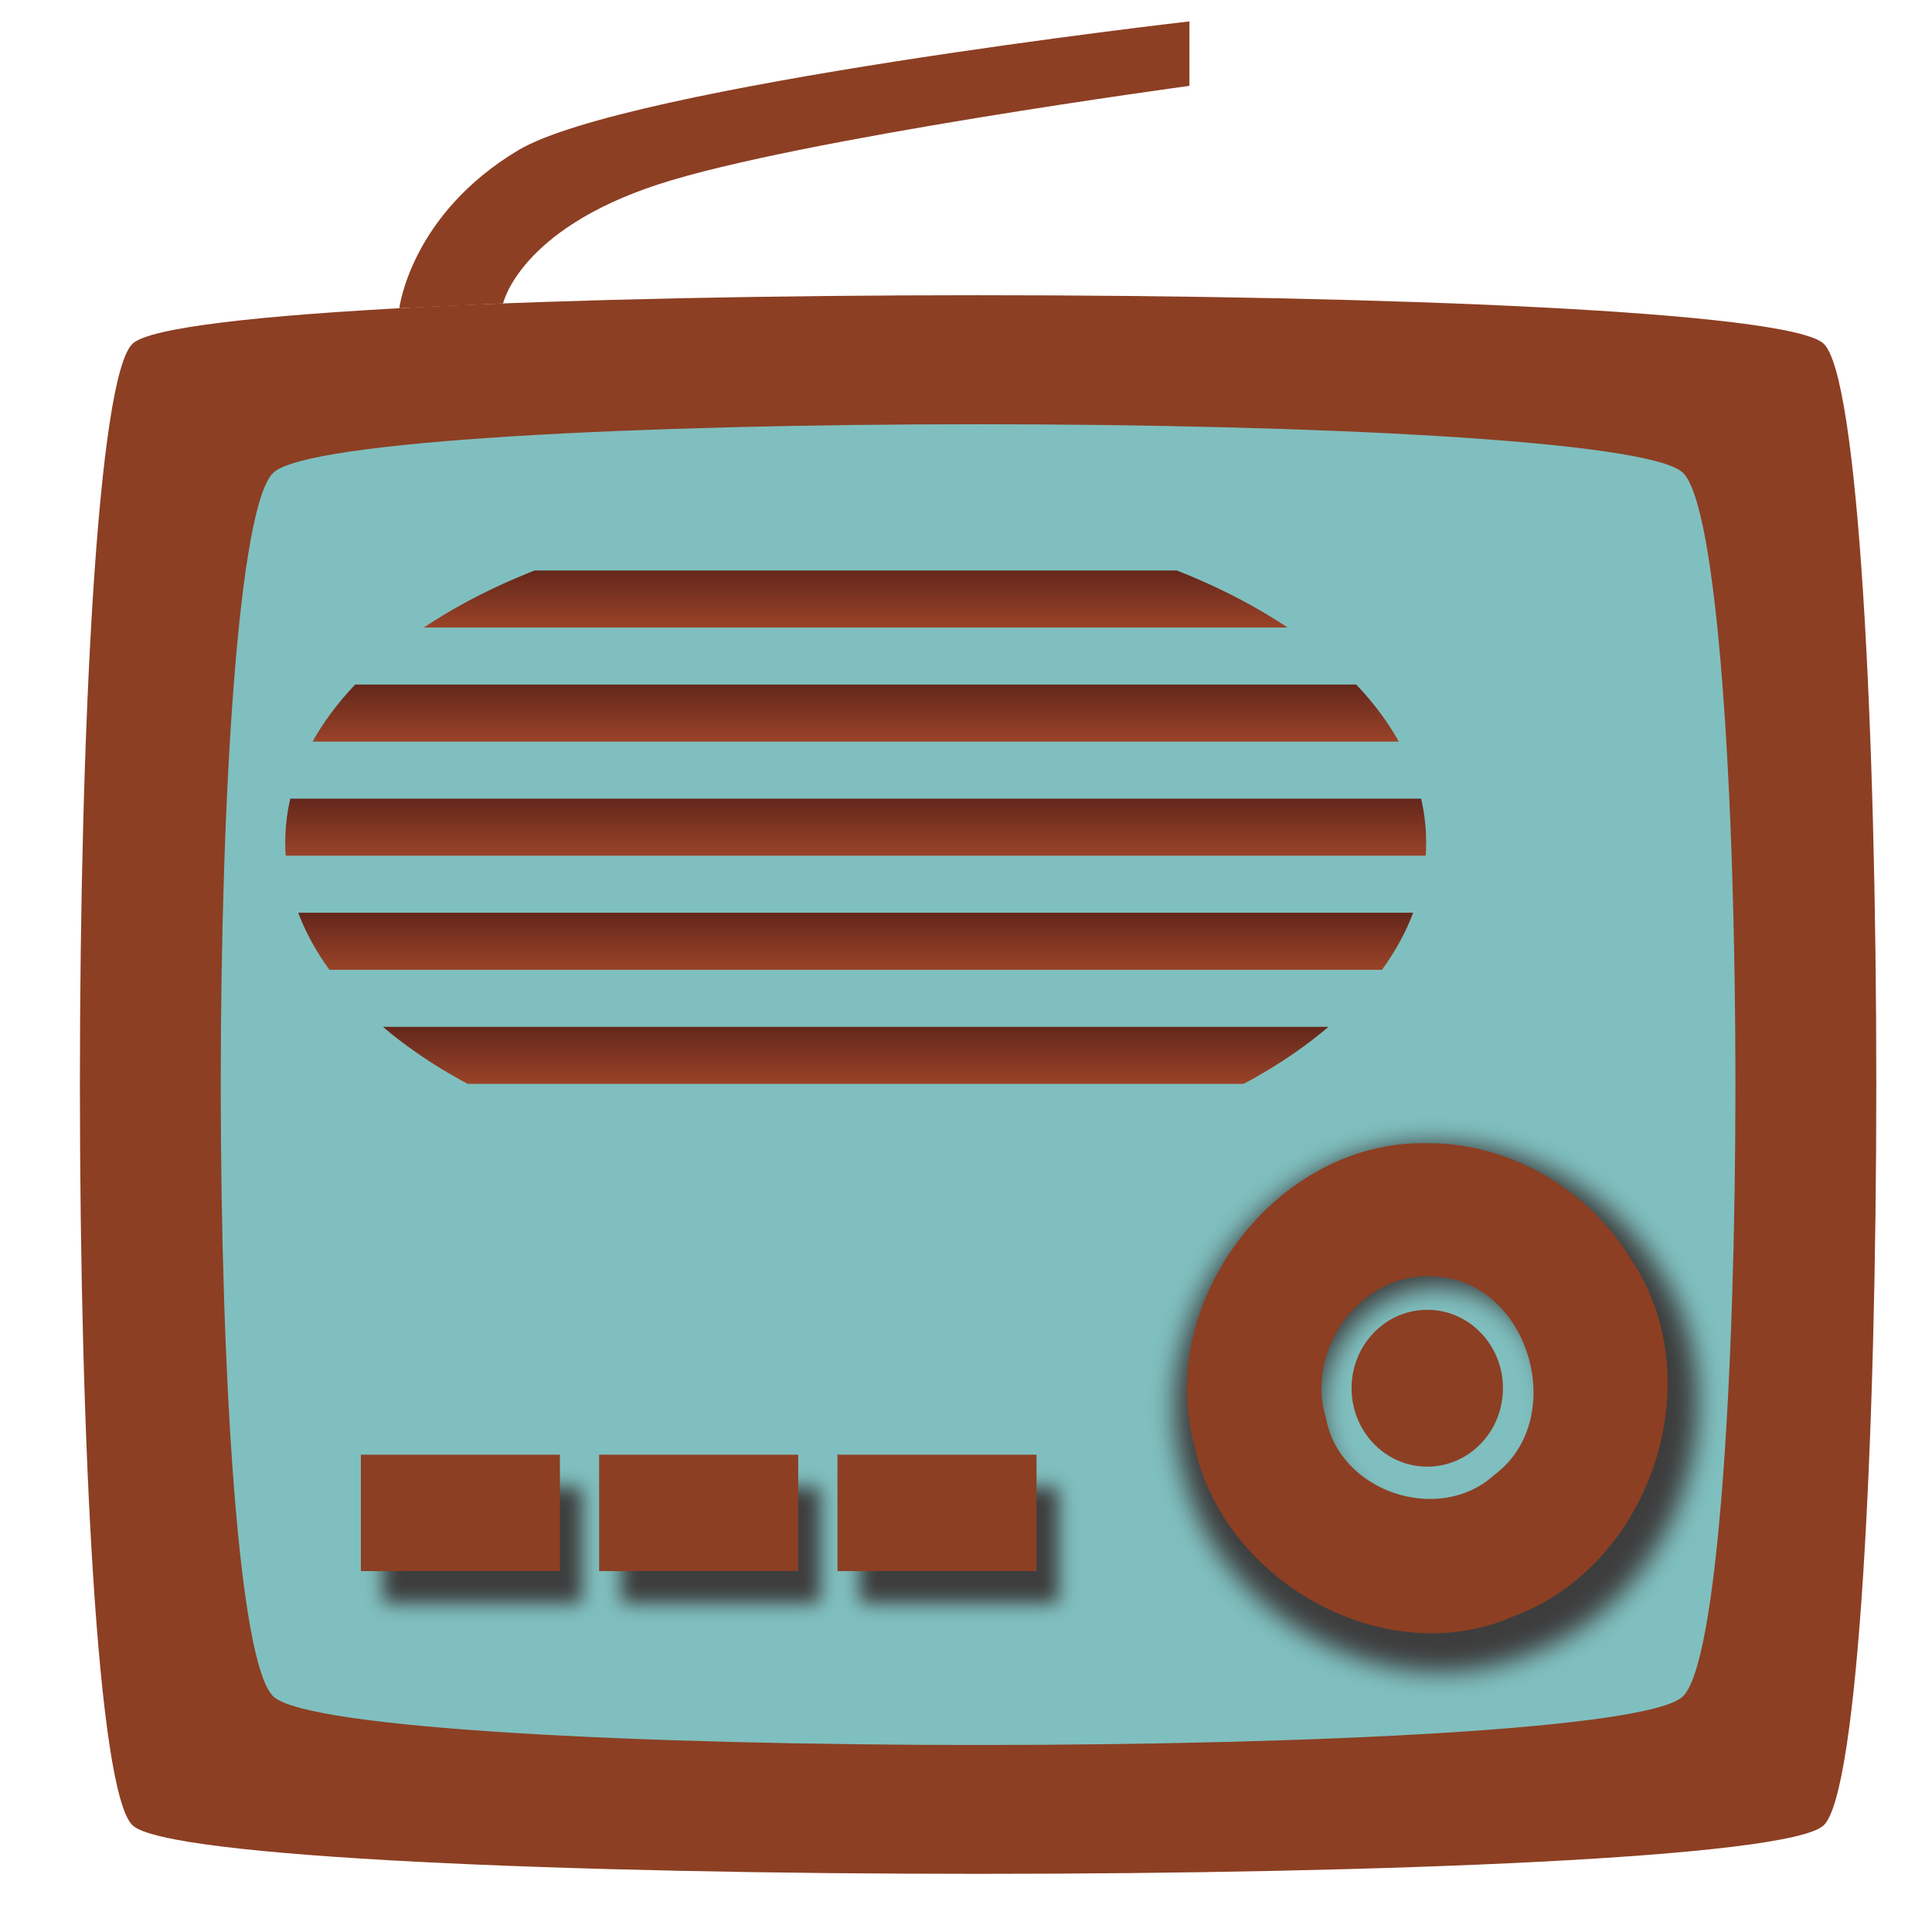
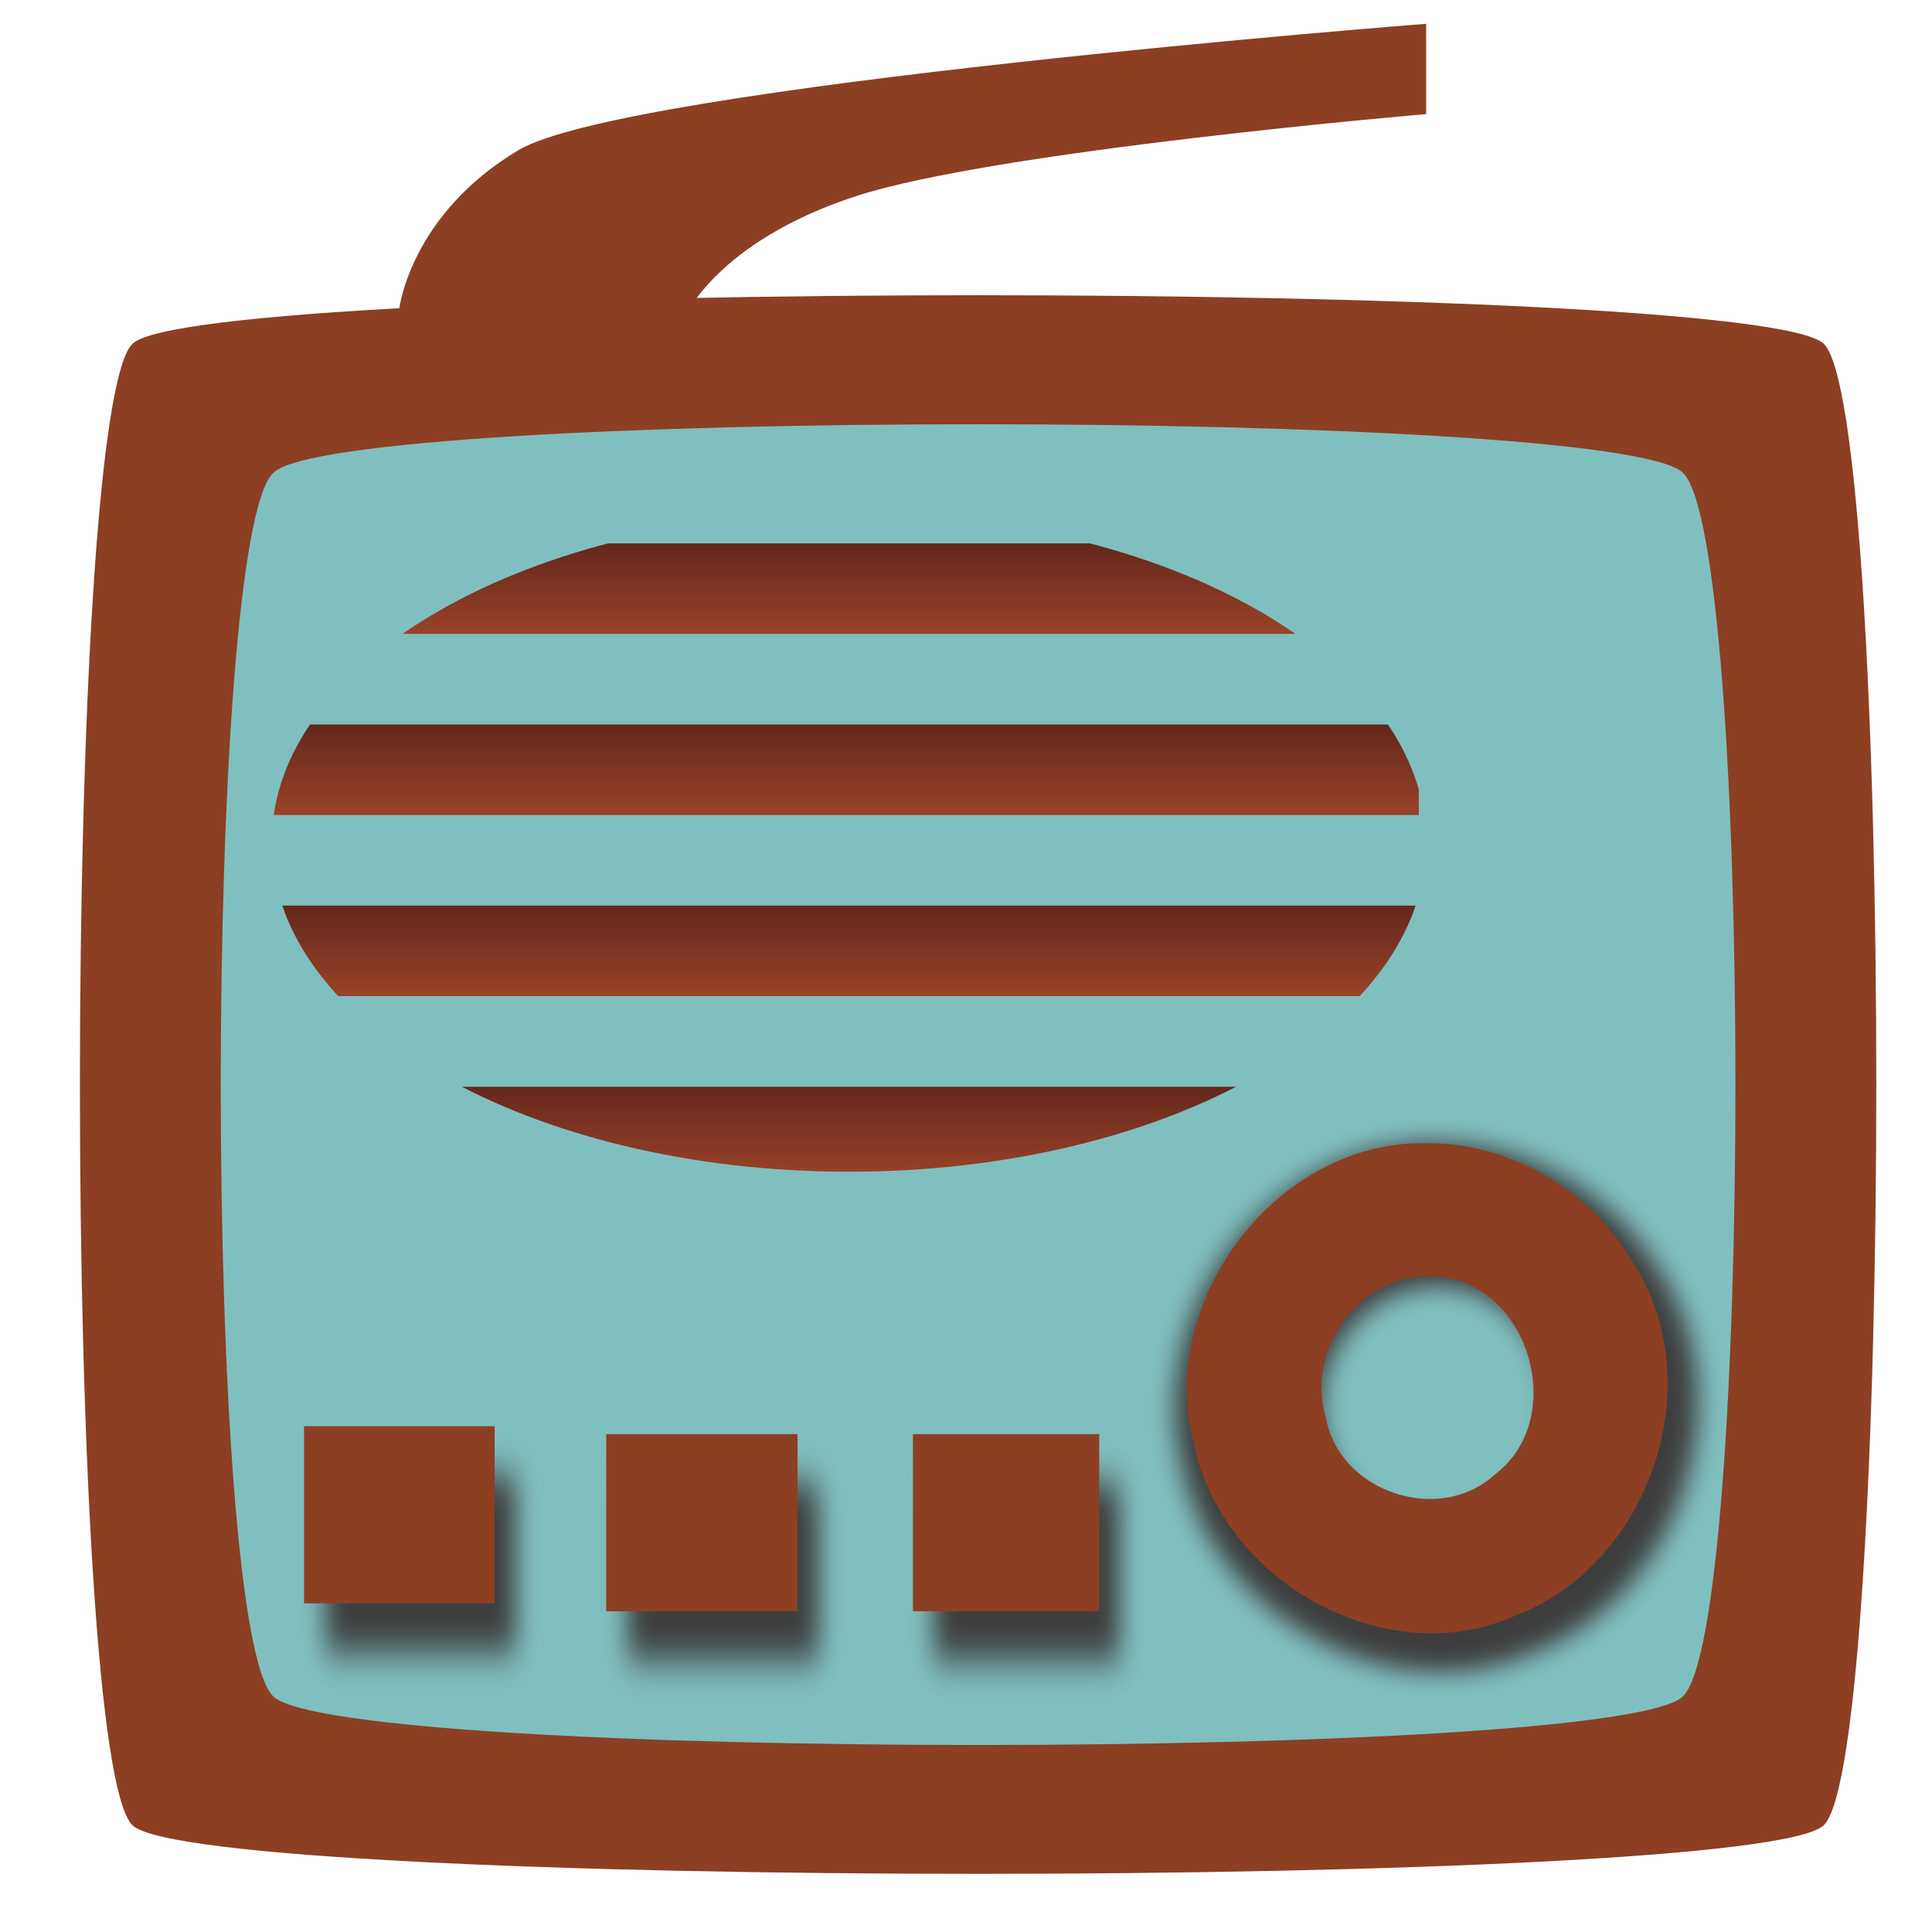
<svg xmlns="http://www.w3.org/2000/svg" xmlns:xlink="http://www.w3.org/1999/xlink" width="128" height="128" viewBox="0 0 33.867 33.867">
  <defs>
    <linearGradient id="a">
      <stop style="stop-color:#64271b;stop-opacity:1" offset="0" />
      <stop style="stop-color:#d05f35;stop-opacity:1" offset="1" />
    </linearGradient>
-     <linearGradient xlink:href="#a" id="e" gradientUnits="userSpaceOnUse" x1="15.875" y1="10" x2="15.875" y2="12" gradientTransform="matrix(1.45938 0 0 1 -8.2 0)" />
-     <linearGradient xlink:href="#a" id="f" gradientUnits="userSpaceOnUse" gradientTransform="matrix(1.45938 0 0 1 -8.2 4)" x1="15.875" y1="10" x2="15.875" y2="12" />
-     <linearGradient xlink:href="#a" id="g" gradientUnits="userSpaceOnUse" gradientTransform="matrix(1.45938 0 0 1 -8.2 2)" x1="15.875" y1="10" x2="15.875" y2="12" />
-     <linearGradient xlink:href="#a" id="h" gradientUnits="userSpaceOnUse" gradientTransform="matrix(1.45938 0 0 1 -8.2 6)" x1="15.875" y1="10" x2="15.875" y2="12" />
-     <linearGradient xlink:href="#a" id="i" gradientUnits="userSpaceOnUse" gradientTransform="matrix(1.45938 0 0 1 -8.2 8)" x1="15.875" y1="10" x2="15.875" y2="12" />
-     <filter style="color-interpolation-filters:sRGB" id="c" x="-.038" y="-.257" width="1.076" height="1.515">
+     <linearGradient xlink:href="#a" id="e" gradientUnits="userSpaceOnUse" x1="15.875" y1="10" x2="15.875" y2="12" gradientTransform="matrix(1.43282 0 0 1.5875 -7.726 -6.35)" />
+     <linearGradient xlink:href="#a" id="f" gradientUnits="userSpaceOnUse" gradientTransform="matrix(1.44995 0 0 1.5875 -8.115 -3.175)" x1="15.875" y1="10" x2="15.875" y2="12" />
+     <linearGradient xlink:href="#a" id="g" gradientUnits="userSpaceOnUse" gradientTransform="matrix(1.44995 0 0 1.5875 -8.115 0)" x1="15.875" y1="10" x2="15.875" y2="12" />
+     <linearGradient xlink:href="#a" id="h" gradientUnits="userSpaceOnUse" gradientTransform="matrix(1.44995 0 0 1.5875 -8.115 3.175)" x1="15.875" y1="10" x2="15.875" y2="12" />
+     <filter style="color-interpolation-filters:sRGB" id="c" x="-.151" y="-.257" width="1.302" height="1.515">
      <feGaussianBlur stdDeviation=".161" />
    </filter>
    <filter style="color-interpolation-filters:sRGB" id="b" x="-.056" y="-.055" width="1.113" height="1.11">
      <feGaussianBlur stdDeviation=".237" />
    </filter>
    <clipPath clipPathUnits="userSpaceOnUse" id="d">
      <ellipse style="fill:#303030;fill-opacity:.838;stroke-width:.66" cx="15" cy="14.77" rx="10" ry="5.77" />
    </clipPath>
  </defs>
  <path style="display:inline;fill:#80bfbf;fill-opacity:1;stroke:none;stroke-width:.857" d="M3 6h28.936v26H3z" />
  <g style="display:inline">
-     <path style="filter:url(#b);fill:#3d3d3d" d="M22 17.594c-3.163-.079-5.71 3.327-4.9 6.347.59 2.863 3.992 4.821 6.722 3.607 2.856-1.08 4.151-4.952 2.441-7.508-.884-1.463-2.54-2.456-4.263-2.446Zm.232 2.812c1.925.177 2.711 3.008 1.17 4.167-1.165 1.072-3.264.362-3.539-1.2-.452-1.473.793-3.146 2.37-2.967z" transform="matrix(.90984 0 0 .89818 5.171 4.234)" />
    <path style="fill:#8c3f23" d="M2.327 6.022c-1.235 1.13-1.235 24.849 0 25.978 1.234 1.13 28.403 1.13 29.638 0 1.234-1.13 1.234-24.848 0-25.978-1.235-1.129-28.404-1.129-29.638 0zm2.47 2.26c1.234-1.13 23.47-1.124 24.698 0 1.235 1.129 1.235 20.33 0 21.46-1.235 1.129-23.464 1.129-24.699 0-1.235-1.13-1.235-20.331 0-21.46z" />
-     <path style="fill:#8c3f23" d="M7 5.403s.196-1.64 2.084-2.769C10.97 1.504 20.85.375 20.85.375v1.13s-6.87.93-9.311 1.727c-2.44.798-2.72 2.087-2.72 2.087ZM25.028 20.04c-2.644-.065-4.773 2.77-4.096 5.284.494 2.382 3.338 4.013 5.62 3.002 2.386-.9 3.47-4.122 2.04-6.25-.74-1.218-2.124-2.044-3.564-2.036zm.195 2.341c1.608.147 2.266 2.504.977 3.469-.973.892-2.728.301-2.958-.999-.378-1.227.663-2.62 1.98-2.47z" />
-     <ellipse style="fill:#8c3f23" cx="25.019" cy="24.335" rx="1.327" ry="1.375" />
-     <g style="filter:url(#c);fill:#3d3d3d;display:inline">
-       <path style="fill:#3d3d3d;fill-opacity:1;stroke:none;stroke-width:1.296" d="M8.317 25.54h3v1.5h-3zm3.591 0h3v1.5h-3zm3.592 0h3v1.5h-3z" transform="matrix(1.1631 0 0 1.36028 -2.959 -8.677)" />
-     </g>
+     <path style="fill:#8c3f23" d="M7 5.403s.196-1.64 2.084-2.769C10.97 1.504 25 .417 25 .417V2s-7.56.642-10 1.44c-2.44.798-3 2.129-3 2.129z" />
+     <path style="display:inline;filter:url(#b);fill:#3d3d3d" d="M22 17.594c-3.163-.079-5.71 3.327-4.9 6.347.59 2.863 3.992 4.821 6.722 3.607 2.856-1.08 4.151-4.952 2.441-7.508-.884-1.463-2.54-2.456-4.263-2.446Zm.232 2.812c1.925.177 2.711 3.008 1.17 4.167-1.165 1.072-3.264.362-3.539-1.2-.452-1.473.793-3.146 2.37-2.967z" transform="matrix(.90984 0 0 .89818 5.171 4.234)" />
+     <path style="fill:#8c3f23" d="M25.028 20.04c-2.644-.065-4.773 2.77-4.096 5.284.494 2.382 3.338 4.013 5.62 3.002 2.386-.9 3.47-4.122 2.04-6.25-.74-1.218-2.124-2.044-3.564-2.036zm.195 2.341c1.608.147 2.266 2.504.977 3.469-.973.892-2.728.301-2.958-.999-.378-1.227.663-2.62 1.98-2.47z" />
    <g style="display:inline">
-       <path style="fill:#8c3f23;fill-opacity:1;stroke:none;stroke-width:1.296" d="M8.024 25h3v1.5h-3zm3.591 0h3v1.5h-3zm3.592 0h3v1.5h-3z" transform="matrix(1.1631 0 0 1.36028 -3.007 -8.507)" />
+       <path style="display:inline;fill:#3d3d3d;filter:url(#c);fill-opacity:1;stroke:none;stroke-width:1.211" transform="matrix(1.27663 0 0 2.07046 -4.618 -27.88)" d="M8.084 25.956h2.617v1.5H8.084z" />
+       <path style="display:inline;fill:#3d3d3d;filter:url(#c);fill-opacity:1;stroke:none;stroke-width:1.213" transform="matrix(1.27663 0 0 2.07046 -4.618 -27.88)" d="M12.234 26.023h2.627v1.5h-2.627z" />
+       <path style="display:inline;fill:#3d3d3d;filter:url(#c);fill-opacity:1;stroke:none;stroke-width:1.197" transform="matrix(1.27663 0 0 2.07046 -4.618 -27.88)" d="M16.438 26.023h2.557v1.5h-2.557z" />
+       <path style="fill:#8c3f23;fill-opacity:1;stroke:none;stroke-width:1.211" d="M7.833 25.416h2.617v1.5H7.833z" transform="matrix(1.27663 0 0 2.07046 -4.67 -27.622)" />
+       <path style="fill:#8c3f23;fill-opacity:1;stroke:none;stroke-width:1.213" d="M11.982 25.483h2.627v1.5h-2.627z" transform="matrix(1.27663 0 0 2.07046 -4.67 -27.622)" />
+       <path style="fill:#8c3f23;fill-opacity:1;stroke:none;stroke-width:1.197" d="M16.194 25.483h2.557v1.5h-2.557z" transform="matrix(1.27663 0 0 2.07046 -4.67 -27.622)" />
    </g>
  </g>
-   <g clip-path="url(#d)">
-     <path style="fill:url(#e)" d="M5 10h20v1H5z" />
-     <path style="fill:url(#f)" d="M5 14h20v1H5z" />
-     <path style="fill:url(#g)" d="M5 12h20v1H5z" />
-     <path style="fill:url(#h)" d="M5 16h20v1H5z" />
-     <path style="fill:url(#i)" d="M5 18h20v1H5z" />
+   <g clip-path="url(#d)" transform="matrix(1.01195 0 0 1 -.297 0)">
+     <path style="fill:url(#e);stroke-width:1.248" d="M5.235 9.525h19.636v1.587H5.235z" />
+     <path style="fill:url(#f);stroke-width:1.256" d="M5 12.7h19.871v1.587H5z" />
+     <path style="fill:url(#g);stroke-width:1.256" d="M5 15.875h19.871v1.587H5z" />
+     <path style="fill:url(#h);stroke-width:1.256" d="M5 19.05h19.871v1.587H5z" />
  </g>
</svg>
